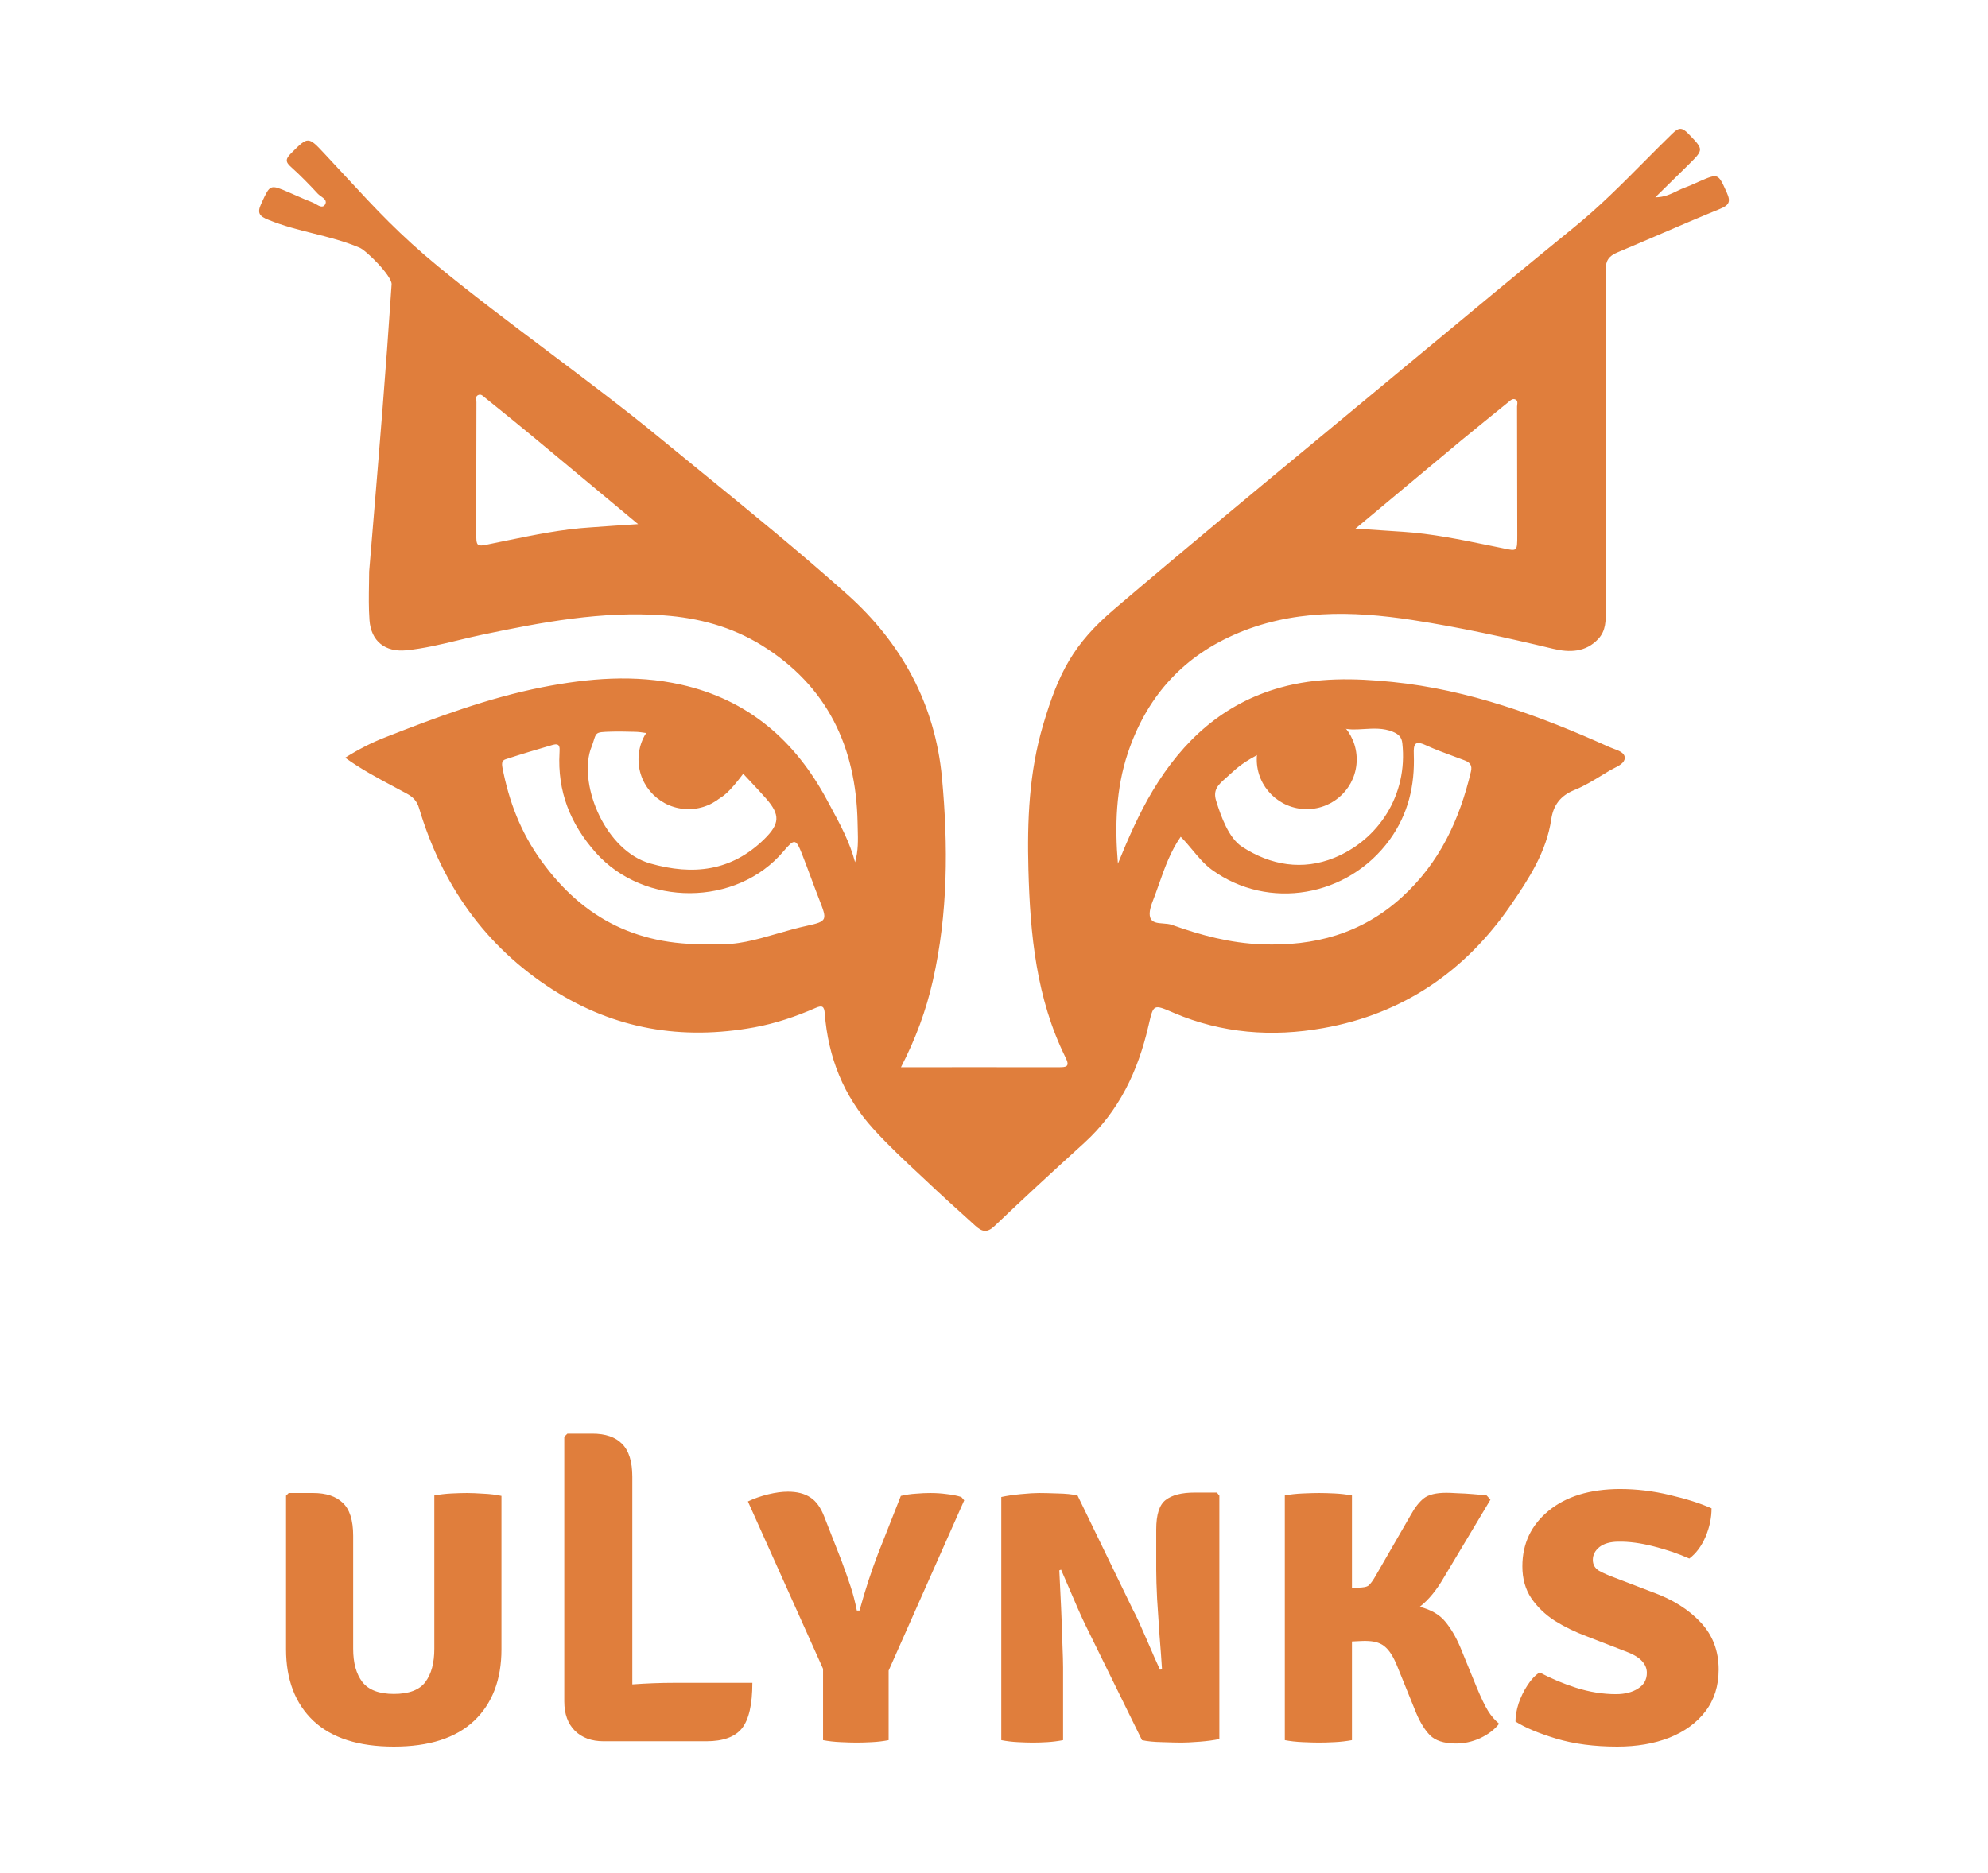
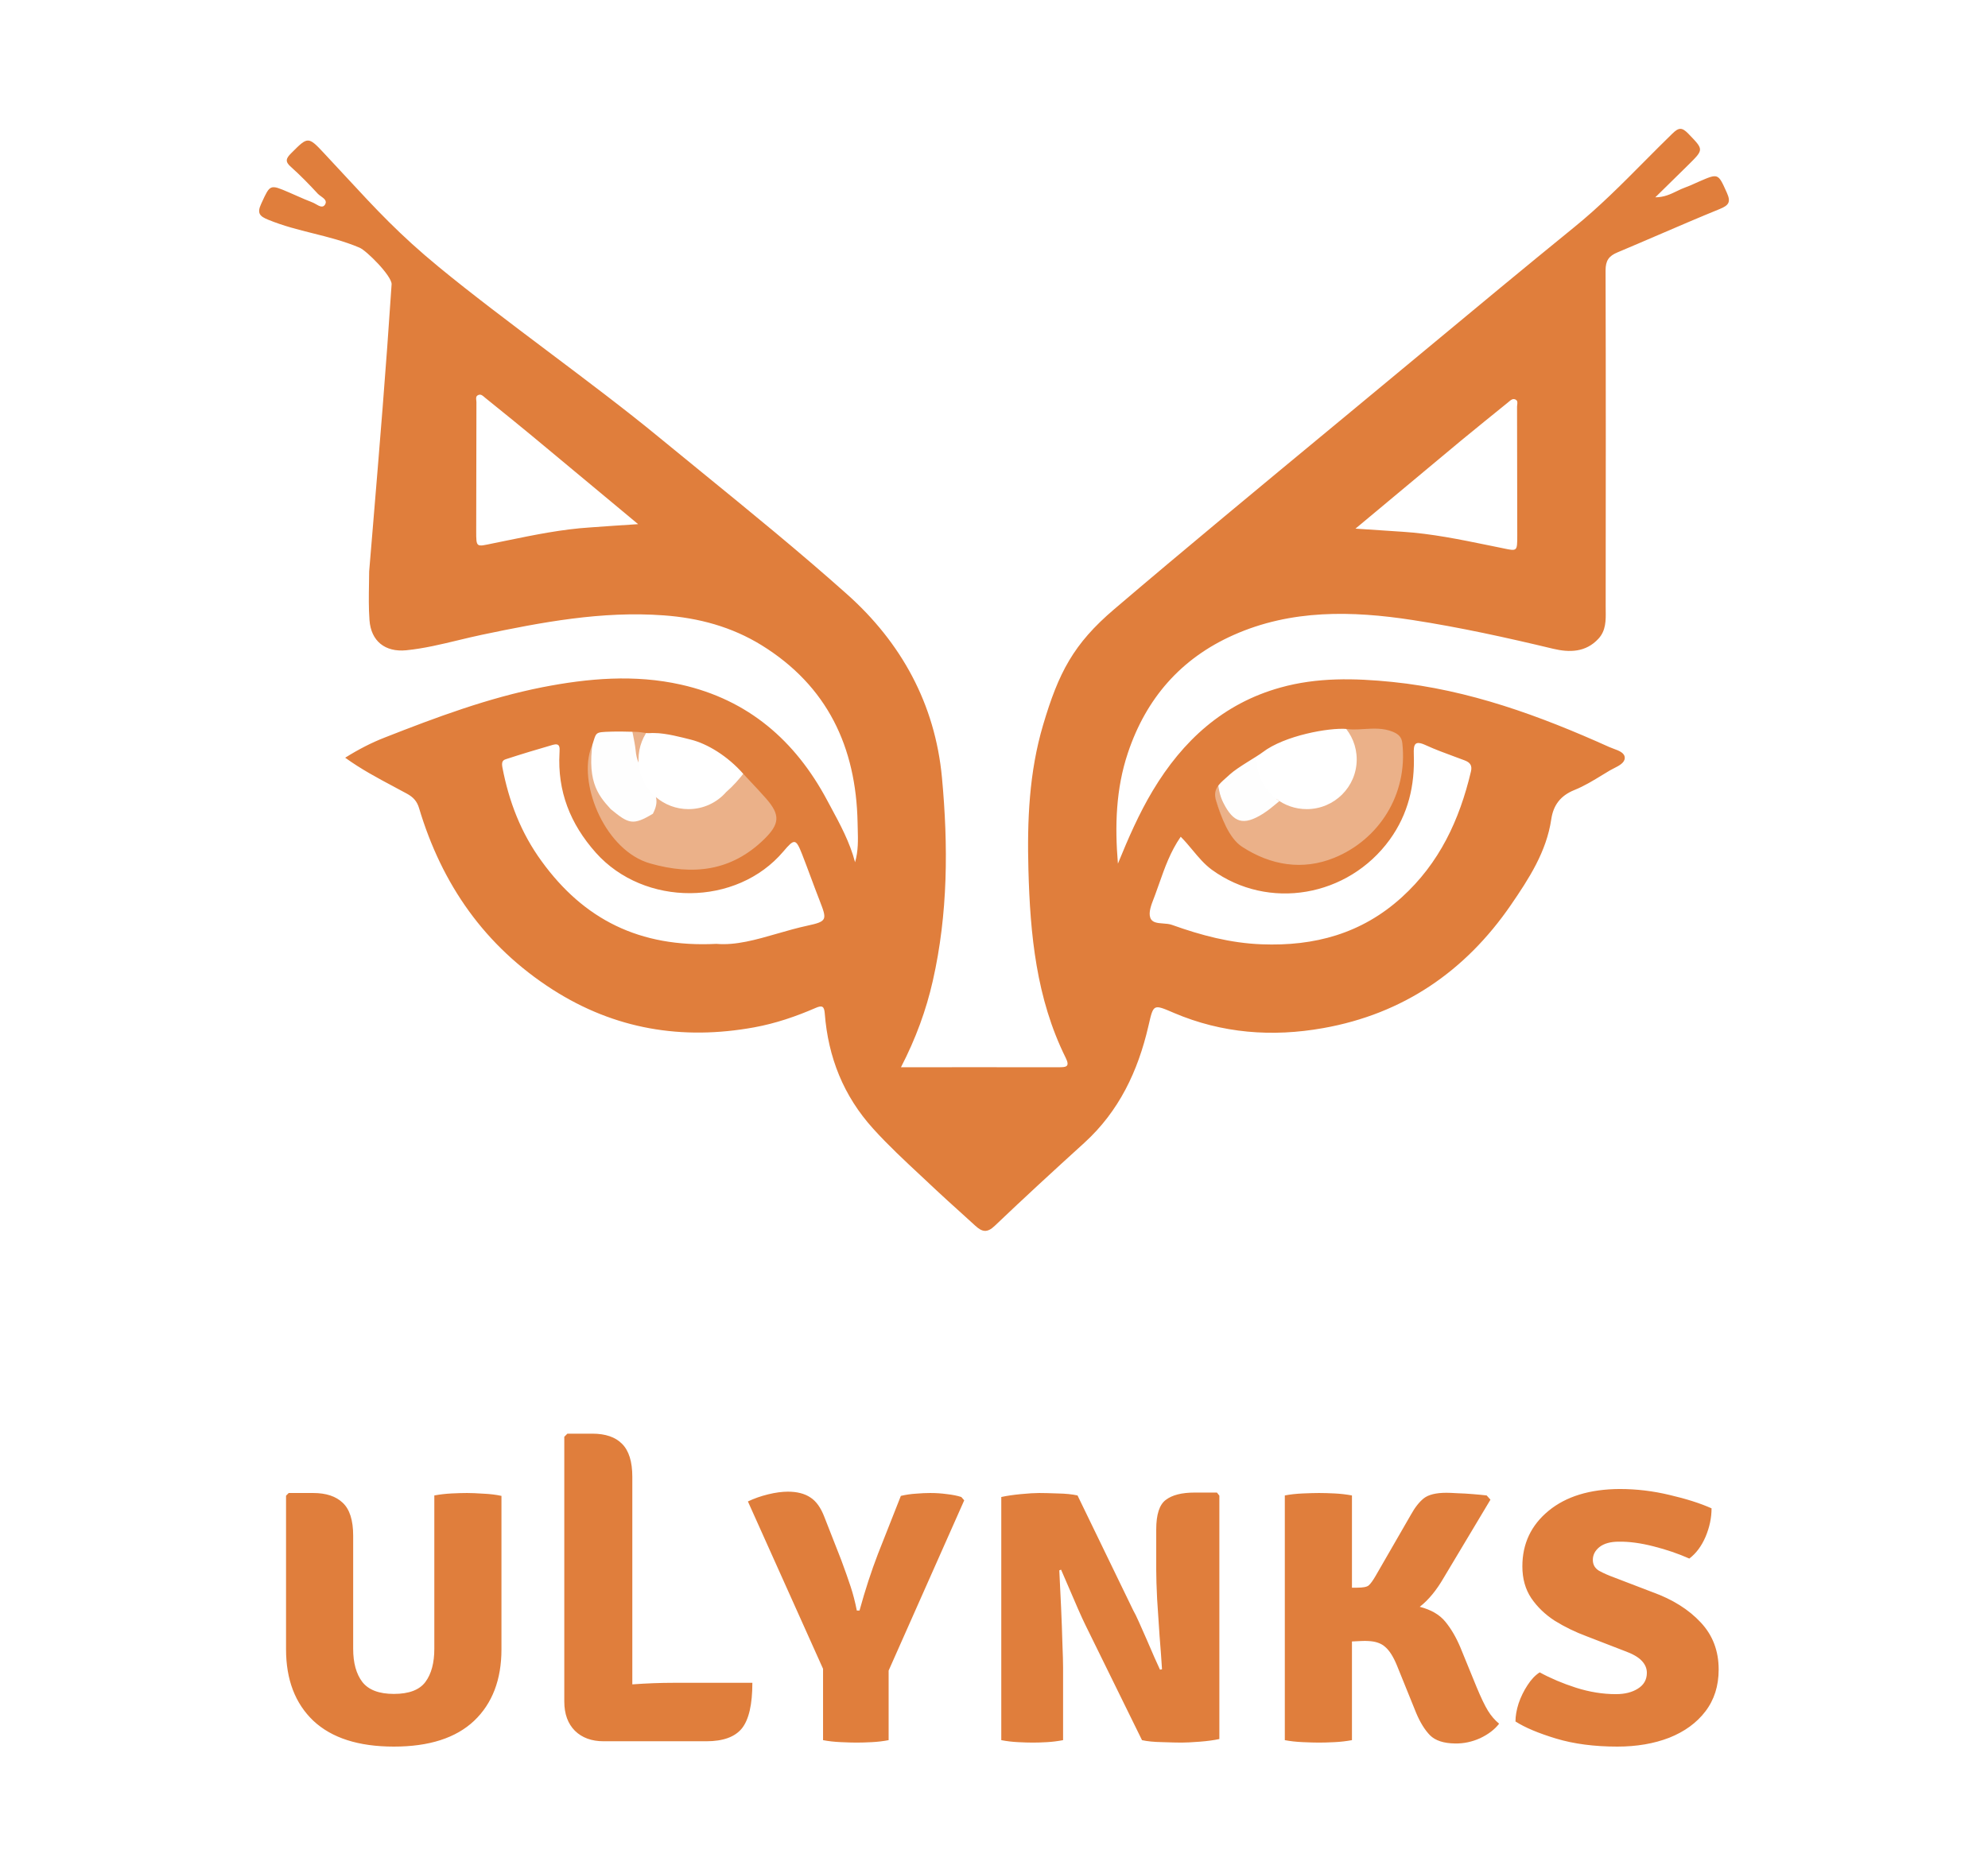
<svg xmlns="http://www.w3.org/2000/svg" width="225" height="212" viewBox="0 0 225 212" fill="none">
  <path d="M56.755 186.709C56.755 190.148 55.723 192.848 53.66 194.811C51.597 196.757 48.569 197.73 44.577 197.73C40.585 197.73 37.549 196.757 35.469 194.811C33.405 192.848 32.374 190.148 32.374 186.709V169.323L32.676 169.021H35.444C36.903 169.021 38.018 169.39 38.79 170.128C39.578 170.866 39.972 172.107 39.972 173.852V186.659C39.972 188.252 40.316 189.502 41.004 190.408C41.709 191.314 42.9 191.766 44.577 191.766C46.288 191.766 47.479 191.314 48.15 190.408C48.821 189.502 49.156 188.252 49.156 186.659V169.298C49.794 169.18 50.448 169.105 51.119 169.071C51.79 169.038 52.368 169.021 52.855 169.021C53.325 169.021 53.937 169.046 54.692 169.096C55.463 169.13 56.151 169.214 56.755 169.348V186.709ZM85.152 190.508C85.152 192.957 84.758 194.677 83.969 195.666C83.181 196.639 81.839 197.126 79.944 197.126H68.319C66.96 197.126 65.879 196.732 65.073 195.943C64.268 195.138 63.866 194.031 63.866 192.622V162.655L64.218 162.303H67.036C68.529 162.303 69.653 162.689 70.408 163.46C71.179 164.232 71.565 165.473 71.565 167.184V190.685C73.192 190.567 74.752 190.508 76.245 190.508H85.152ZM101.958 169.348C102.528 169.214 103.099 169.13 103.669 169.096C104.256 169.046 104.793 169.021 105.279 169.021C105.934 169.021 106.563 169.063 107.166 169.147C107.787 169.214 108.332 169.323 108.802 169.474L109.129 169.851L100.574 189.125V197C99.97 197.117 99.341 197.193 98.687 197.226C98.033 197.26 97.454 197.277 96.951 197.277C96.498 197.277 95.903 197.26 95.165 197.226C94.427 197.193 93.756 197.117 93.152 197V188.923L84.647 169.977C85.352 169.641 86.115 169.373 86.937 169.172C87.759 168.971 88.505 168.87 89.176 168.87C90.216 168.87 91.063 169.088 91.718 169.524C92.372 169.943 92.9 170.681 93.303 171.738L95.215 176.619C95.651 177.794 96.003 178.792 96.272 179.614C96.54 180.419 96.775 181.325 96.976 182.331H97.278C97.915 180.016 98.612 177.878 99.367 175.915L101.958 169.348ZM122.835 183.941C122.65 183.572 122.373 182.968 122.004 182.13C121.635 181.274 121.266 180.419 120.897 179.563C120.528 178.708 120.26 178.087 120.092 177.701L119.891 177.777C119.958 179.069 120.025 180.461 120.092 181.954C120.159 183.447 120.21 184.822 120.243 186.08C120.293 187.321 120.319 188.227 120.319 188.797V197C119.698 197.117 119.094 197.193 118.507 197.226C117.92 197.26 117.383 197.277 116.897 197.277C116.427 197.277 115.865 197.26 115.211 197.226C114.557 197.193 113.928 197.117 113.324 197V169.474C113.928 169.34 114.666 169.231 115.538 169.147C116.41 169.063 117.098 169.021 117.601 169.021C118.104 169.021 118.801 169.038 119.69 169.071C120.595 169.088 121.35 169.163 121.954 169.298L128.27 182.331C128.42 182.583 128.63 183.01 128.899 183.614C129.167 184.218 129.46 184.881 129.779 185.602C130.098 186.323 130.391 187.003 130.66 187.64C130.945 188.261 131.155 188.722 131.289 189.024L131.515 188.974C131.448 187.883 131.356 186.625 131.239 185.199C131.138 183.757 131.046 182.365 130.962 181.023C130.895 179.664 130.861 178.574 130.861 177.752V173.147C130.861 171.453 131.222 170.338 131.943 169.801C132.664 169.247 133.755 168.971 135.214 168.971H137.73L138.007 169.323V196.874C137.386 197.008 136.64 197.109 135.768 197.176C134.895 197.243 134.216 197.277 133.729 197.277C133.243 197.277 132.522 197.26 131.566 197.226C130.61 197.21 129.838 197.134 129.251 197L122.835 183.941ZM145.414 169.298C146.018 169.18 146.697 169.105 147.452 169.071C148.224 169.038 148.836 169.021 149.289 169.021C149.792 169.021 150.379 169.038 151.05 169.071C151.721 169.105 152.375 169.18 153.013 169.298V179.739H153.591C154.262 179.739 154.699 179.656 154.9 179.488C155.118 179.303 155.386 178.934 155.705 178.381L159.68 171.487C160.133 170.665 160.62 170.044 161.14 169.625C161.677 169.205 162.532 168.996 163.706 168.996C163.975 168.996 164.386 169.012 164.939 169.046C165.509 169.063 166.097 169.096 166.7 169.147C167.321 169.197 167.841 169.247 168.26 169.298L168.688 169.776L163.404 178.607C162.582 180.033 161.677 181.132 160.687 181.903C161.978 182.239 162.943 182.801 163.58 183.589C164.218 184.361 164.78 185.317 165.266 186.457L167.128 191.012C167.631 192.219 168.059 193.108 168.411 193.679C168.764 194.249 169.183 194.735 169.669 195.138C169.166 195.792 168.453 196.337 167.531 196.774C166.608 197.193 165.66 197.394 164.687 197.377C163.396 197.361 162.448 197.05 161.844 196.446C161.257 195.843 160.737 195.004 160.284 193.93L158.095 188.521C157.693 187.548 157.257 186.86 156.787 186.457C156.334 186.038 155.688 185.812 154.849 185.778C154.631 185.761 154.363 185.761 154.044 185.778C153.726 185.795 153.382 185.812 153.013 185.828V197C152.375 197.117 151.721 197.193 151.05 197.226C150.379 197.26 149.792 197.277 149.289 197.277C148.836 197.277 148.224 197.26 147.452 197.226C146.697 197.193 146.018 197.117 145.414 197V169.298ZM171.52 194.886C171.52 194.266 171.637 193.586 171.872 192.848C172.123 192.11 172.459 191.423 172.878 190.785C173.298 190.131 173.759 189.645 174.262 189.326C175.487 189.997 176.854 190.576 178.363 191.062C179.89 191.548 181.399 191.792 182.892 191.792C183.899 191.792 184.729 191.582 185.383 191.163C186.054 190.743 186.39 190.148 186.39 189.376C186.39 188.873 186.197 188.42 185.811 188.017C185.425 187.598 184.763 187.221 183.823 186.885L179.596 185.25C178.288 184.763 177.08 184.176 175.973 183.488C174.883 182.784 173.994 181.928 173.306 180.922C172.635 179.916 172.3 178.716 172.3 177.324C172.3 174.758 173.289 172.661 175.269 171.034C177.248 169.407 179.932 168.585 183.32 168.568C185.216 168.568 187.103 168.794 188.981 169.247C190.86 169.683 192.437 170.187 193.712 170.757C193.712 171.83 193.485 172.904 193.032 173.978C192.579 175.034 191.967 175.856 191.196 176.443C189.954 175.89 188.604 175.429 187.145 175.06C185.702 174.69 184.394 174.514 183.219 174.531C182.28 174.531 181.55 174.732 181.03 175.135C180.527 175.538 180.276 176.024 180.276 176.594C180.276 177.131 180.51 177.542 180.98 177.827C181.467 178.096 182.079 178.364 182.817 178.632L187.019 180.243C189.3 181.065 191.12 182.205 192.479 183.665C193.837 185.107 194.517 186.885 194.517 188.999C194.517 190.861 194.014 192.446 193.007 193.754C192.017 195.046 190.659 196.035 188.931 196.723C187.203 197.394 185.241 197.73 183.043 197.73C180.443 197.73 178.137 197.428 176.124 196.824C174.128 196.22 172.593 195.574 171.52 194.886Z" fill="#E07E3C" />
-   <path fill-rule="evenodd" clip-rule="evenodd" d="M126.525 97.771C127.697 94.899 128.907 92.113 130.474 89.499C133.854 83.865 138.432 79.643 144.91 77.839C149.068 76.673 153.3 76.771 157.57 77.201C166.244 78.084 174.277 81.03 182.124 84.565C182.275 84.634 182.447 84.697 182.623 84.762C183.227 84.983 183.879 85.222 183.889 85.792C183.889 86.356 183.247 86.681 182.655 86.981L182.654 86.981C182.499 87.06 182.346 87.137 182.211 87.216C181.93 87.383 181.651 87.553 181.371 87.724C180.335 88.358 179.296 88.993 178.188 89.437C176.609 90.076 175.807 91.156 175.572 92.739C175.029 96.433 173.03 99.49 170.995 102.46C165.849 109.947 158.816 114.782 149.759 116.39C143.997 117.421 138.309 116.992 132.867 114.672L132.759 114.625C131.651 114.151 131.099 113.915 130.756 114.088C130.415 114.261 130.28 114.84 130.013 115.996V115.996L129.967 116.194C128.795 121.25 126.661 125.792 122.725 129.376C119.307 132.481 115.914 135.598 112.582 138.777C111.718 139.612 111.138 139.452 110.398 138.777C109.787 138.216 109.17 137.658 108.553 137.101L108.552 137.1L108.552 137.1L108.551 137.1C107.685 136.317 106.818 135.535 105.968 134.739C105.378 134.179 104.782 133.624 104.186 133.068C102.354 131.361 100.522 129.654 98.837 127.792C95.456 124.061 93.728 119.68 93.346 114.733C93.284 113.923 93.062 113.776 92.309 114.107C90.076 115.077 87.781 115.862 85.362 116.304C77.194 117.789 69.569 116.525 62.535 112.021C54.861 107.099 50.012 100.115 47.433 91.499C47.198 90.701 46.766 90.235 46.038 89.843C45.567 89.586 45.093 89.333 44.617 89.08L44.616 89.079L44.615 89.078C42.75 88.085 40.865 87.08 39.067 85.78C40.597 84.823 42.053 84.074 43.57 83.485C49.382 81.202 55.231 79.017 61.376 77.802C66.582 76.783 71.839 76.329 77.083 77.508C84.684 79.213 90.014 83.853 93.605 90.579C93.74 90.83 93.875 91.082 94.011 91.333C95.094 93.338 96.184 95.354 96.776 97.612C97.149 96.343 97.113 95.075 97.077 93.821V93.821C97.07 93.582 97.063 93.344 97.06 93.107C96.887 84.577 93.654 77.655 86.189 73.04C82.808 70.953 79.057 69.947 75.121 69.665C68.125 69.149 61.326 70.438 54.54 71.862C53.647 72.05 52.759 72.264 51.871 72.477C49.924 72.946 47.977 73.415 45.977 73.617C43.595 73.85 41.991 72.586 41.818 70.205C41.717 68.833 41.74 67.455 41.763 66.075C41.77 65.615 41.778 65.154 41.781 64.694C41.917 63.063 42.049 61.471 42.18 59.908C42.972 50.396 43.677 41.946 44.323 32.169C44.323 31.212 41.485 28.366 40.683 28.034C38.933 27.295 37.193 26.86 35.447 26.422C33.771 26.003 32.091 25.582 30.392 24.891C29.381 24.486 29.06 24.142 29.566 23.062L29.645 22.889C30.104 21.89 30.337 21.385 30.711 21.239C31.095 21.089 31.628 21.319 32.707 21.783L32.712 21.785C32.994 21.906 33.277 22.031 33.559 22.156C34.166 22.424 34.775 22.692 35.39 22.927C35.504 22.971 35.629 23.043 35.758 23.117C36.128 23.33 36.524 23.558 36.772 23.185C37.064 22.749 36.681 22.474 36.322 22.217C36.196 22.126 36.072 22.038 35.982 21.945C35.007 20.89 34.008 19.858 32.934 18.901C32.243 18.3 32.354 17.944 32.947 17.355L33.018 17.283C34.823 15.475 34.882 15.416 36.661 17.33C37.543 18.271 38.356 19.15 39.13 19.986C42.575 23.709 45.229 26.578 49.653 30.216C53.336 33.248 57.707 36.537 62.078 39.827C66.45 43.117 70.821 46.406 74.504 49.438C76.129 50.772 77.759 52.101 79.389 53.43C84.942 57.956 90.497 62.484 95.838 67.247C102.008 72.733 105.833 79.704 106.61 88.026C107.325 95.734 107.301 103.429 105.574 111.039C104.821 114.365 103.649 117.569 101.971 120.821H104.241C105.965 120.821 107.69 120.819 109.414 120.818H109.436C112.898 120.816 116.358 120.813 119.813 120.821C120.639 120.821 121.133 120.796 120.615 119.753C117.283 113.039 116.592 105.786 116.395 98.446C116.247 92.911 116.469 87.424 118.06 82.061C119.813 76.145 121.492 72.895 126.106 68.967C133.779 62.42 143.062 54.74 151.103 48.086C151.881 47.442 152.647 46.808 153.399 46.185C156.044 43.998 158.684 41.805 161.324 39.613L161.326 39.611C166.924 34.961 172.521 30.312 178.163 25.725C180.996 23.429 183.551 20.856 186.107 18.28C187.158 17.221 188.209 16.162 189.281 15.121C189.996 14.421 190.366 14.397 191.07 15.121L191.178 15.233C191.998 16.083 192.409 16.509 192.406 16.931C192.402 17.355 191.979 17.776 191.131 18.619C190.07 19.674 189 20.72 187.807 21.885L187.343 22.338C188.341 22.338 189.091 21.974 189.805 21.628C190.125 21.474 190.437 21.322 190.761 21.209C191.115 21.086 191.458 20.93 191.801 20.775C191.972 20.697 192.143 20.619 192.316 20.546L192.338 20.536C193.399 20.077 193.929 19.848 194.31 19.996C194.69 20.143 194.924 20.663 195.39 21.7L195.45 21.834C195.919 22.878 195.66 23.246 194.636 23.663C192.325 24.604 190.037 25.589 187.749 26.573L187.749 26.573C186.188 27.244 184.628 27.916 183.062 28.573C182.087 28.978 181.717 29.506 181.717 30.61C181.754 43.286 181.742 55.961 181.729 68.649V68.658C181.729 68.807 181.731 68.956 181.733 69.105C181.748 70.232 181.764 71.383 180.915 72.303C179.483 73.862 177.633 73.887 175.782 73.445C170.513 72.181 165.207 71.015 159.865 70.192C153.017 69.137 146.144 68.978 139.616 71.886C133.645 74.537 129.709 79.079 127.648 85.252C126.29 89.314 126.167 93.512 126.525 97.771ZM75.195 89.72C74.739 88.124 74.714 86.529 75.158 84.908C75.442 83.878 75.047 83.202 73.924 83.092C73.672 83.068 73.412 83.028 73.148 82.987C72.726 82.921 72.29 82.853 71.847 82.847C71.586 82.843 71.336 82.837 71.092 82.832C70.526 82.818 69.986 82.805 69.383 82.822L69.208 82.827C68.185 82.858 67.774 82.87 67.544 83.079C67.389 83.221 67.317 83.451 67.196 83.836C67.11 84.108 67 84.458 66.819 84.908C65.536 89.057 68.581 96.323 73.579 97.747C78.453 99.134 82.784 98.63 86.498 94.997C88.262 93.267 88.311 92.248 86.732 90.431C86.138 89.754 85.519 89.094 84.893 88.427L84.892 88.427L84.891 88.425L84.891 88.425L84.885 88.419C84.63 88.147 84.373 87.873 84.116 87.597C81.095 91.61 80.525 90.848 79.093 88.932C78.625 88.305 78.063 87.554 77.294 86.806C77.305 86.696 76.838 87.394 76.342 88.136L76.342 88.136C75.787 88.965 75.195 89.849 75.195 89.72ZM133.632 94.727C132.468 96.41 131.833 98.212 131.204 99.999C131.053 100.428 130.903 100.856 130.745 101.281C130.696 101.416 130.642 101.556 130.587 101.698L130.586 101.699C130.295 102.452 129.972 103.287 130.189 103.896C130.382 104.453 131.001 104.499 131.644 104.546C131.992 104.572 132.346 104.598 132.645 104.706C135.927 105.884 139.259 106.768 142.787 106.903C148.772 107.136 154.102 105.7 158.631 101.601C162.913 97.722 165.183 92.825 166.478 87.351C166.651 86.639 166.367 86.307 165.75 86.075C165.367 85.929 164.98 85.787 164.593 85.644L164.592 85.644L164.591 85.644L164.59 85.643C163.51 85.246 162.426 84.847 161.382 84.369C160.087 83.767 159.976 84.282 160.013 85.412C160.136 88.91 159.396 92.138 157.286 95.059C152.572 101.551 143.565 103.122 137.149 98.459C136.303 97.835 135.641 97.041 134.97 96.235V96.234H134.97C134.545 95.724 134.115 95.208 133.632 94.727ZM81.081 106.854C83.279 107.045 85.585 106.381 87.973 105.692C89.097 105.368 90.239 105.039 91.396 104.791C93.667 104.301 93.605 104.117 92.753 101.919C92.414 101.055 92.091 100.184 91.767 99.313V99.312L91.766 99.312L91.766 99.312C91.442 98.44 91.118 97.569 90.779 96.704C90.076 94.924 89.915 94.911 88.669 96.384C83.364 102.656 72.912 102.68 67.434 96.531C64.534 93.267 63.078 89.573 63.325 85.216C63.326 85.188 63.328 85.16 63.329 85.132C63.355 84.618 63.381 84.098 62.585 84.319C60.796 84.835 59.007 85.375 57.242 85.951C56.86 86.075 56.761 86.308 56.86 86.872C57.6 90.739 58.957 94.285 61.301 97.501C66.052 104.055 72.357 107.295 81.081 106.854ZM153.411 59.846C155.207 59.97 156.804 60.074 158.375 60.176L158.779 60.202C162.035 60.416 165.217 61.067 168.396 61.718C168.868 61.814 169.339 61.911 169.81 62.006C169.945 62.034 170.071 62.06 170.189 62.085C170.921 62.239 171.304 62.319 171.504 62.165C171.722 61.996 171.722 61.547 171.722 60.607V60.57C171.722 55.722 171.71 50.874 171.698 46.026C171.698 45.96 171.707 45.889 171.717 45.817C171.748 45.583 171.781 45.338 171.488 45.216C171.209 45.103 171 45.282 170.801 45.451C170.763 45.484 170.724 45.517 170.686 45.547L170.685 45.548C168.896 46.996 167.108 48.444 165.331 49.904C161.432 53.157 157.533 56.409 153.411 59.846ZM139.195 87.669C139.099 87.757 139 87.847 138.897 87.939L138.863 87.97C138.817 88.011 138.771 88.052 138.725 88.092L138.723 88.095C137.912 88.815 137.249 89.404 137.64 90.649C138.195 92.453 139.08 94.889 140.573 95.858C143.83 97.982 147.437 98.561 151.003 97.113C156.013 95.076 159.357 90.006 158.715 84.14C158.641 83.44 158.284 83.109 157.629 82.839C156.559 82.403 155.471 82.469 154.385 82.534C153.944 82.561 153.503 82.588 153.064 82.581C152.868 82.578 152.653 82.551 152.433 82.525C151.807 82.448 151.154 82.369 150.88 82.814C150.635 83.212 150.962 83.446 151.321 83.703C151.594 83.899 151.884 84.107 151.953 84.41C151.961 84.44 151.978 84.466 151.996 84.492C152.007 84.509 152.018 84.526 152.027 84.545C152.225 84.385 152.565 86.683 152.503 87.015C152.343 87.837 151.411 89.724 150.596 89.982C148.548 91.811 147.401 91.86 145.105 90.117C145.069 89.154 144.538 88.433 144.007 87.712C143.448 86.954 142.89 86.197 142.909 85.158C140.787 86.225 140.114 86.835 139.195 87.669ZM67.088 55.065C68.771 56.467 70.476 57.888 72.221 59.338C70.271 59.461 68.556 59.583 66.841 59.706C63.623 59.907 60.479 60.553 57.337 61.198C56.828 61.303 56.319 61.408 55.81 61.51C54.825 61.711 54.348 61.848 54.116 61.669C53.894 61.498 53.897 61.039 53.897 60.074C53.897 55.228 53.91 50.382 53.922 45.536V45.53C53.922 45.462 53.914 45.39 53.905 45.318C53.876 45.081 53.847 44.842 54.132 44.72C54.415 44.599 54.615 44.775 54.807 44.944C54.85 44.981 54.892 45.018 54.934 45.052C55.306 45.352 55.677 45.653 56.049 45.953C57.466 47.098 58.881 48.242 60.289 49.409C62.544 51.277 64.796 53.154 67.088 55.065Z" fill="#E07E3C" />
-   <path d="M147.894 91.599C151.018 91.599 153.551 89.08 153.551 85.973C153.551 82.865 151.018 80.346 147.894 80.346C144.77 80.346 142.238 82.865 142.238 85.973C142.238 89.08 144.77 91.599 147.894 91.599Z" fill="#E07E3C" />
-   <path d="M77.922 91.599C81.046 91.599 83.578 89.08 83.578 85.973C83.578 82.865 81.046 80.346 77.922 80.346C74.798 80.346 72.266 82.865 72.266 85.973C72.266 89.08 74.798 91.599 77.922 91.599Z" fill="#E07E3C" />
+   <path fill-rule="evenodd" clip-rule="evenodd" d="M153.551 85.973C153.551 89.081 151.018 91.6 147.894 91.6C146.592 91.6 145.393 91.162 144.437 90.427C144.33 90.517 144.224 90.608 144.117 90.699C143.613 91.13 143.109 91.562 142.548 91.926C140.531 93.199 139.51 92.878 138.462 90.781C138.122 90.099 137.977 89.391 137.899 88.645C137.12 89.346 137.461 90.318 137.854 91.439C137.93 91.657 138.008 91.88 138.081 92.108C138.265 92.698 138.348 93.233 138.424 93.719C138.591 94.789 138.721 95.626 139.811 96.325C143.281 98.563 147.276 98.975 151.061 97.457C156.365 95.335 159.928 90.009 159.246 83.86C159.168 83.127 158.788 82.779 158.094 82.496C156.96 82.031 155.807 82.103 154.657 82.175C154.186 82.204 153.716 82.234 153.248 82.226C153.041 82.223 152.812 82.195 152.579 82.167C152.387 82.144 152.193 82.121 152.007 82.11C152.964 83.118 153.551 84.477 153.551 85.973Z" fill="#EBB189" />
+   <path fill-rule="evenodd" clip-rule="evenodd" d="M73.027 83.153C72.543 83.982 72.266 84.945 72.266 85.973C72.266 88.329 73.721 90.346 75.786 91.185C75.774 91.202 75.761 91.219 75.749 91.237C75.184 92.041 74.619 92.844 74.005 93.507C71.801 95.84 67.961 92.892 66.817 89.051C66.445 87.802 66.287 86.506 66.201 85.14C66.817 82.925 68.491 80.616 71.196 78.354C71.178 79.919 72.015 81.534 73.027 83.153Z" fill="#FEFEFE" />
+   <path fill-rule="evenodd" clip-rule="evenodd" d="M82.202 89.652C81.164 90.845 79.632 91.6 77.922 91.6C76.513 91.6 75.224 91.087 74.234 90.239C74.353 90.667 74.348 91.258 73.894 92.123C71.637 93.475 71.161 93.285 69.123 91.6C67.6 89.95 66.281 88.265 67.238 83.056C64.305 90.349 68.539 96.651 73.548 98.088C78.41 99.474 82.753 98.971 86.467 95.338C88.231 93.608 88.719 92.166 87.14 90.349C86.844 90.012 86.529 89.642 86.205 89.264C85.612 88.569 84.992 87.843 84.416 87.223C83.657 88.233 82.919 89.035 82.202 89.652Z" fill="#EBB189" />
+   <path fill-rule="evenodd" clip-rule="evenodd" d="M142.349 84.855C142.276 85.216 142.238 85.59 142.238 85.973C142.238 87.947 143.259 89.683 144.804 90.687C144.761 90.723 144.718 90.759 144.674 90.796C144.109 91.269 143.544 91.741 142.929 92.131C140.726 93.504 139.609 93.157 138.465 90.898C138.093 90.163 137.935 89.401 137.849 88.597C138.426 87.376 139.934 86.105 142.349 84.855Z" fill="#FEFEFE" />
+   <path fill-rule="evenodd" clip-rule="evenodd" d="M73.673 82.259C72.797 83.25 72.266 84.55 72.266 85.973C72.266 86.095 72.269 86.217 72.277 86.337C72.087 85.927 71.993 85.477 71.947 84.995C71.878 84.345 71.748 83.701 71.618 83.055C71.552 82.727 71.486 82.4 71.428 82.071C72.052 81.941 72.634 82.057 73.215 82.172C73.367 82.203 73.52 82.233 73.673 82.259Z" fill="#EBB189" />
+   <path fill-rule="evenodd" clip-rule="evenodd" d="M126.525 97.771C127.697 94.899 128.907 92.113 130.474 89.499C133.854 83.865 138.432 79.643 144.91 77.839C149.068 76.673 153.3 76.771 157.57 77.201C166.244 78.084 174.276 81.03 182.124 84.565C182.275 84.634 182.447 84.697 182.623 84.762C183.227 84.983 183.879 85.222 183.889 85.792C183.889 86.356 183.247 86.681 182.655 86.981C182.499 87.059 182.346 87.137 182.211 87.216C181.93 87.383 181.651 87.553 181.371 87.724C180.335 88.358 179.296 88.993 178.188 89.437C176.609 90.076 175.807 91.156 175.572 92.739C175.029 96.433 173.03 99.49 170.995 102.46C165.849 109.947 158.816 114.782 149.759 116.39C143.997 117.421 138.309 116.992 132.867 114.672L132.759 114.625C131.651 114.151 131.099 113.915 130.756 114.088C130.414 114.261 130.28 114.84 130.013 115.996L129.967 116.194C128.795 121.25 126.661 125.792 122.725 129.376C119.307 132.481 115.914 135.598 112.582 138.777C111.718 139.612 111.138 139.452 110.398 138.777C109.787 138.216 109.17 137.658 108.553 137.101L108.552 137.1C107.685 136.318 106.818 135.535 105.968 134.739C105.378 134.179 104.782 133.624 104.186 133.068C102.354 131.361 100.522 129.654 98.837 127.792C95.456 124.061 93.728 119.68 93.346 114.733C93.284 113.923 93.062 113.776 92.309 114.107C90.076 115.077 87.781 115.862 85.362 116.304C77.194 117.789 69.569 116.525 62.535 112.021C54.861 107.099 50.012 100.115 47.433 91.499C47.198 90.701 46.766 90.235 46.038 89.843C45.567 89.586 45.093 89.333 44.617 89.08L44.616 89.079L44.615 89.078C42.75 88.085 40.865 87.08 39.067 85.78C40.597 84.823 42.053 84.074 43.57 83.485C49.382 81.202 55.231 79.017 61.376 77.802C66.582 76.783 71.839 76.329 77.083 77.508C84.684 79.213 90.014 83.853 93.605 90.579C93.74 90.83 93.875 91.082 94.011 91.333C95.094 93.338 96.184 95.354 96.776 97.612C97.149 96.343 97.113 95.075 97.077 93.821C97.07 93.583 97.063 93.344 97.06 93.107C96.887 84.577 93.654 77.655 86.189 73.04C82.808 70.953 79.057 69.947 75.121 69.665C68.125 69.149 61.326 70.438 54.54 71.862C53.647 72.05 52.759 72.264 51.871 72.477C49.924 72.946 47.977 73.415 45.977 73.617C43.595 73.85 41.991 72.586 41.818 70.205C41.717 68.833 41.74 67.455 41.763 66.075C41.77 65.615 41.778 65.154 41.781 64.694C41.917 63.063 42.049 61.471 42.18 59.908C42.972 50.396 43.677 41.946 44.323 32.169C44.323 31.212 41.485 28.366 40.683 28.034C38.933 27.295 37.193 26.86 35.447 26.422C33.771 26.003 32.091 25.582 30.392 24.891C29.381 24.486 29.06 24.142 29.566 23.062L29.645 22.889C30.104 21.89 30.337 21.385 30.711 21.239C31.095 21.089 31.628 21.319 32.707 21.783L32.712 21.785C32.994 21.906 33.277 22.031 33.559 22.156C34.166 22.424 34.775 22.692 35.39 22.927C35.504 22.971 35.629 23.043 35.758 23.117C36.128 23.33 36.524 23.558 36.772 23.185C37.064 22.749 36.681 22.474 36.322 22.217C36.196 22.126 36.072 22.038 35.982 21.945C35.007 20.89 34.008 19.858 32.934 18.901C32.243 18.3 32.354 17.944 32.947 17.355L33.018 17.283C34.823 15.475 34.882 15.416 36.661 17.33C37.543 18.271 38.356 19.15 39.13 19.986C42.575 23.709 45.229 26.578 49.653 30.216C53.336 33.248 57.707 36.537 62.078 39.827C66.45 43.117 70.821 46.406 74.504 49.438C76.129 50.772 77.759 52.101 79.389 53.43C84.942 57.956 90.497 62.484 95.838 67.247C102.008 72.733 105.833 79.704 106.61 88.026C107.325 95.734 107.301 103.429 105.574 111.039C104.821 114.365 103.649 117.569 101.971 120.821H104.241C105.965 120.821 107.69 120.819 109.414 120.818H109.436C112.898 120.816 116.358 120.813 119.813 120.821C120.639 120.821 121.133 120.796 120.615 119.753C117.283 113.039 116.592 105.786 116.395 98.446C116.247 92.911 116.469 87.424 118.06 82.061C119.813 76.145 121.492 72.895 126.106 68.967C133.779 62.42 143.062 54.74 151.103 48.086C151.881 47.442 152.647 46.808 153.399 46.185C156.044 43.998 158.684 41.805 161.324 39.613L161.326 39.611C166.924 34.961 172.521 30.312 178.163 25.725C180.996 23.429 183.551 20.856 186.107 18.28C187.158 17.221 188.209 16.162 189.281 15.121C189.996 14.421 190.366 14.397 191.07 15.121L191.178 15.233C191.998 16.083 192.409 16.509 192.406 16.931C192.402 17.355 191.979 17.776 191.131 18.619C190.07 19.674 189 20.72 187.807 21.885L187.343 22.338C188.341 22.338 189.091 21.974 189.805 21.628C190.125 21.474 190.437 21.322 190.761 21.209C191.115 21.086 191.458 20.93 191.801 20.775C191.972 20.697 192.143 20.619 192.316 20.546L192.338 20.536C193.399 20.077 193.929 19.848 194.31 19.996C194.69 20.143 194.924 20.663 195.39 21.7L195.45 21.834C195.919 22.878 195.66 23.246 194.636 23.663C192.325 24.604 190.037 25.589 187.749 26.573C186.189 27.244 184.628 27.916 183.062 28.573C182.087 28.978 181.717 29.506 181.717 30.61C181.754 43.286 181.742 55.961 181.729 68.649V68.658C181.729 68.807 181.731 68.956 181.733 69.105C181.748 70.232 181.764 71.383 180.915 72.303C179.483 73.862 177.633 73.887 175.782 73.445C170.513 72.181 165.207 71.015 159.865 70.192C153.017 69.137 146.144 68.978 139.616 71.886C133.645 74.537 129.708 79.079 127.648 85.252C126.29 89.314 126.167 93.512 126.525 97.771ZM74.06 82.987C73.808 82.963 73.412 83.028 73.148 82.987C72.726 82.921 72.29 82.853 71.847 82.847C71.586 82.843 71.336 82.837 71.092 82.832C70.526 82.818 69.986 82.805 69.383 82.822L69.208 82.827C68.185 82.858 67.774 82.87 67.544 83.079C67.389 83.221 67.317 83.451 67.196 83.836C67.11 84.108 67 84.458 66.819 84.908C65.536 89.057 68.581 96.323 73.579 97.747C78.453 99.134 82.784 98.63 86.498 94.997C88.262 93.267 88.311 92.248 86.732 90.431C86.138 89.754 85.519 89.094 84.893 88.427L84.891 88.425L84.891 88.425L84.885 88.419C84.63 88.147 84.373 87.873 84.116 87.597C82.34 85.575 80.04 84.195 78.2 83.735C77.202 83.486 75.365 82.987 74.06 82.987ZM133.632 94.727C132.468 96.41 131.833 98.212 131.204 99.999C131.053 100.428 130.903 100.856 130.745 101.281C130.696 101.416 130.642 101.556 130.587 101.698C130.295 102.452 129.972 103.287 130.189 103.896C130.382 104.453 131.001 104.499 131.644 104.546C131.992 104.572 132.346 104.598 132.645 104.706C135.927 105.884 139.259 106.768 142.787 106.903C148.772 107.136 154.102 105.7 158.631 101.601C162.913 97.722 165.183 92.825 166.478 87.351C166.651 86.639 166.367 86.307 165.75 86.075C165.367 85.929 164.98 85.787 164.593 85.644L164.592 85.644L164.591 85.644L164.59 85.643C163.51 85.246 162.426 84.847 161.382 84.369C160.087 83.767 159.976 84.282 160.013 85.412C160.136 88.91 159.396 92.138 157.286 95.059C152.572 101.551 143.565 103.122 137.149 98.459C136.303 97.835 135.641 97.041 134.97 96.235C134.545 95.724 134.115 95.208 133.632 94.727ZM81.081 106.854C83.279 107.045 85.585 106.381 87.973 105.692C89.097 105.368 90.239 105.039 91.396 104.791C93.667 104.301 93.605 104.117 92.753 101.919C92.414 101.055 92.091 100.184 91.767 99.313L91.766 99.312C91.443 98.441 91.118 97.569 90.779 96.704C90.076 94.924 89.915 94.911 88.669 96.384C83.364 102.656 72.912 102.68 67.434 96.531C64.534 93.267 63.078 89.573 63.325 85.216C63.326 85.188 63.328 85.16 63.329 85.132C63.355 84.618 63.381 84.098 62.585 84.319C60.796 84.835 59.007 85.375 57.242 85.951C56.86 86.075 56.761 86.308 56.86 86.872C57.6 90.739 58.957 94.285 61.301 97.501C66.052 104.055 72.357 107.295 81.081 106.854ZM153.411 59.846C155.207 59.97 156.804 60.074 158.375 60.176L158.779 60.202C162.035 60.416 165.217 61.067 168.396 61.718C168.868 61.814 169.339 61.911 169.81 62.006C169.945 62.034 170.071 62.06 170.189 62.085C170.921 62.239 171.304 62.319 171.504 62.165C171.722 61.996 171.722 61.547 171.722 60.607V60.57C171.722 55.722 171.71 50.874 171.698 46.026C171.698 45.96 171.707 45.889 171.717 45.817C171.748 45.583 171.781 45.338 171.488 45.216C171.209 45.103 171 45.282 170.801 45.451C170.763 45.484 170.724 45.517 170.686 45.547L170.685 45.548C168.896 46.996 167.107 48.444 165.331 49.904C161.432 53.157 157.533 56.409 153.411 59.846ZM139.195 87.669C139.099 87.757 139 87.847 138.897 87.939L138.863 87.97C138.817 88.011 138.77 88.052 138.725 88.092L138.723 88.095C137.912 88.815 137.249 89.404 137.64 90.649C138.195 92.453 139.08 94.889 140.573 95.858C143.83 97.982 147.437 98.561 151.003 97.113C156.013 95.076 159.357 90.006 158.715 84.14C158.641 83.44 158.283 83.109 157.629 82.839C156.559 82.403 155.471 82.469 154.385 82.534C153.944 82.561 153.503 82.588 153.064 82.581C152.868 82.578 152.653 82.551 152.433 82.525C150.42 82.355 145.36 83.275 142.909 85.158C142.215 85.691 140.114 86.835 139.195 87.669ZM67.088 55.065C68.771 56.467 70.476 57.888 72.221 59.338C70.271 59.461 68.556 59.583 66.841 59.706C63.623 59.907 60.479 60.553 57.337 61.198C56.828 61.303 56.319 61.408 55.81 61.51C54.825 61.711 54.348 61.848 54.116 61.669C53.894 61.498 53.897 61.039 53.897 60.074C53.897 55.228 53.91 50.382 53.922 45.536V45.53C53.922 45.462 53.914 45.39 53.905 45.318C53.876 45.081 53.847 44.842 54.132 44.72C54.415 44.599 54.615 44.775 54.807 44.944C54.85 44.981 54.892 45.018 54.934 45.052C55.306 45.352 55.677 45.653 56.049 45.953C57.466 47.098 58.881 48.242 60.289 49.409C62.544 51.277 64.796 53.154 67.088 55.065Z" fill="#E07E3C" />
</svg>
